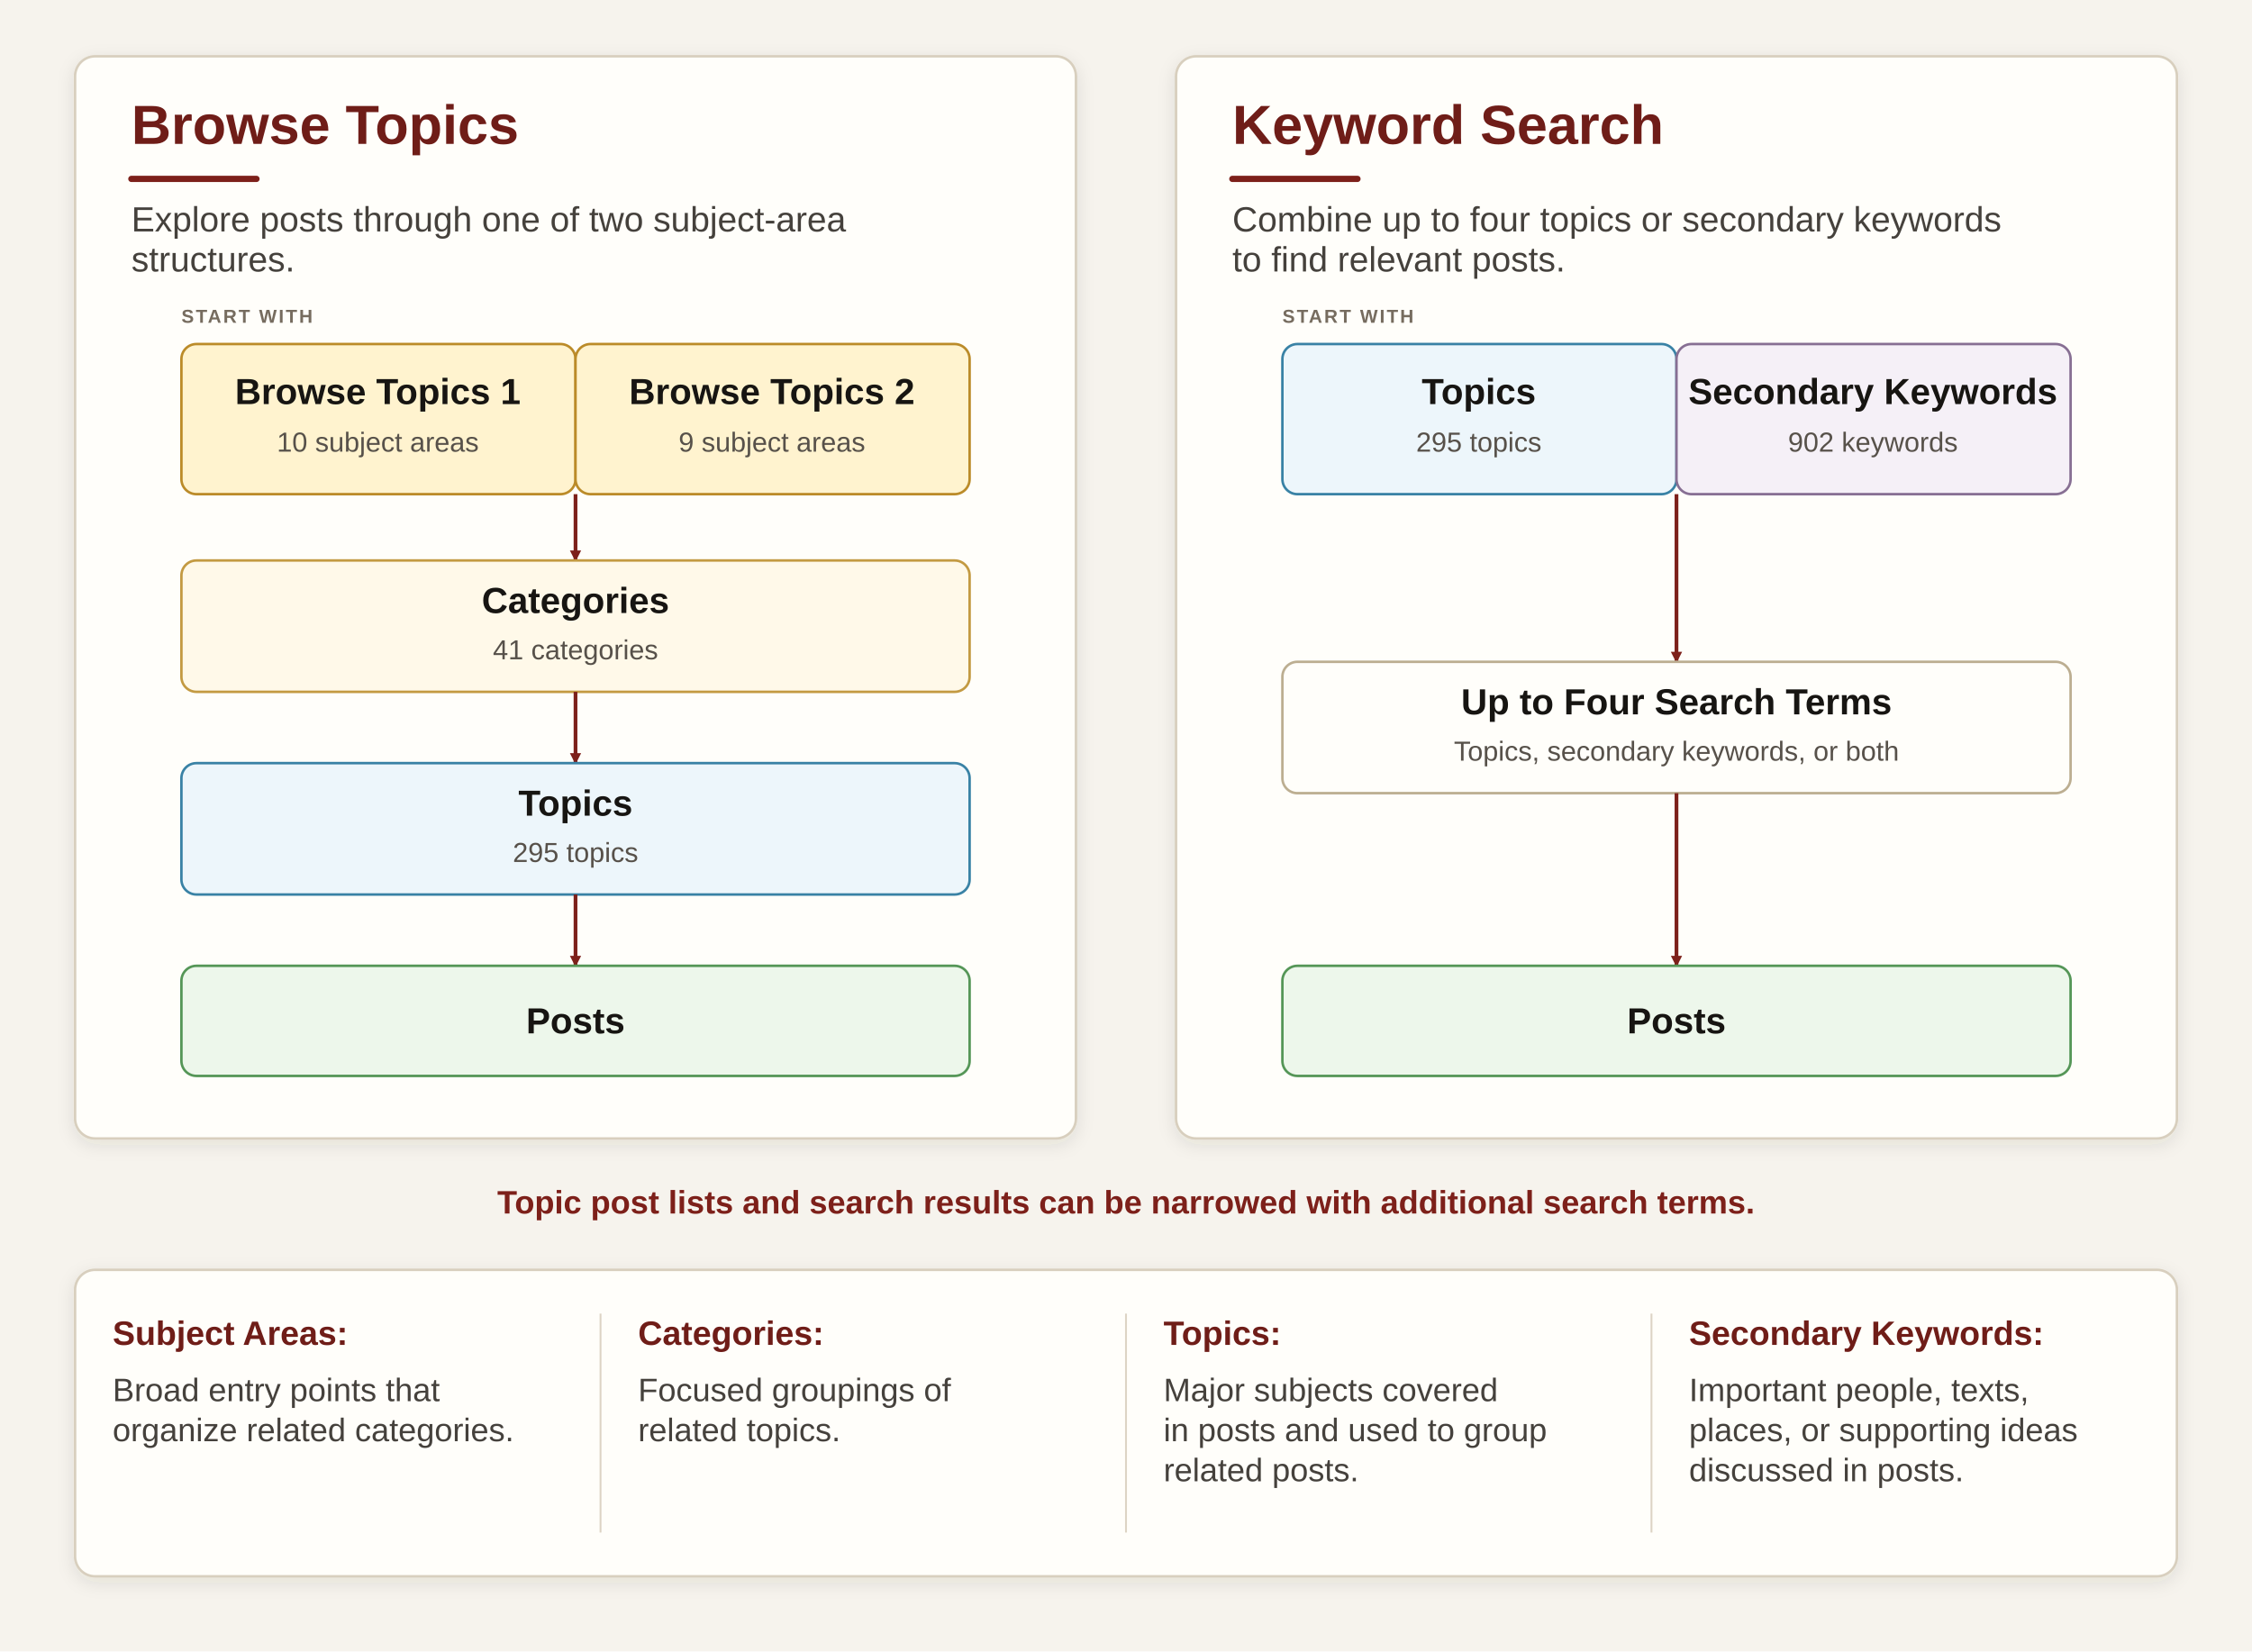
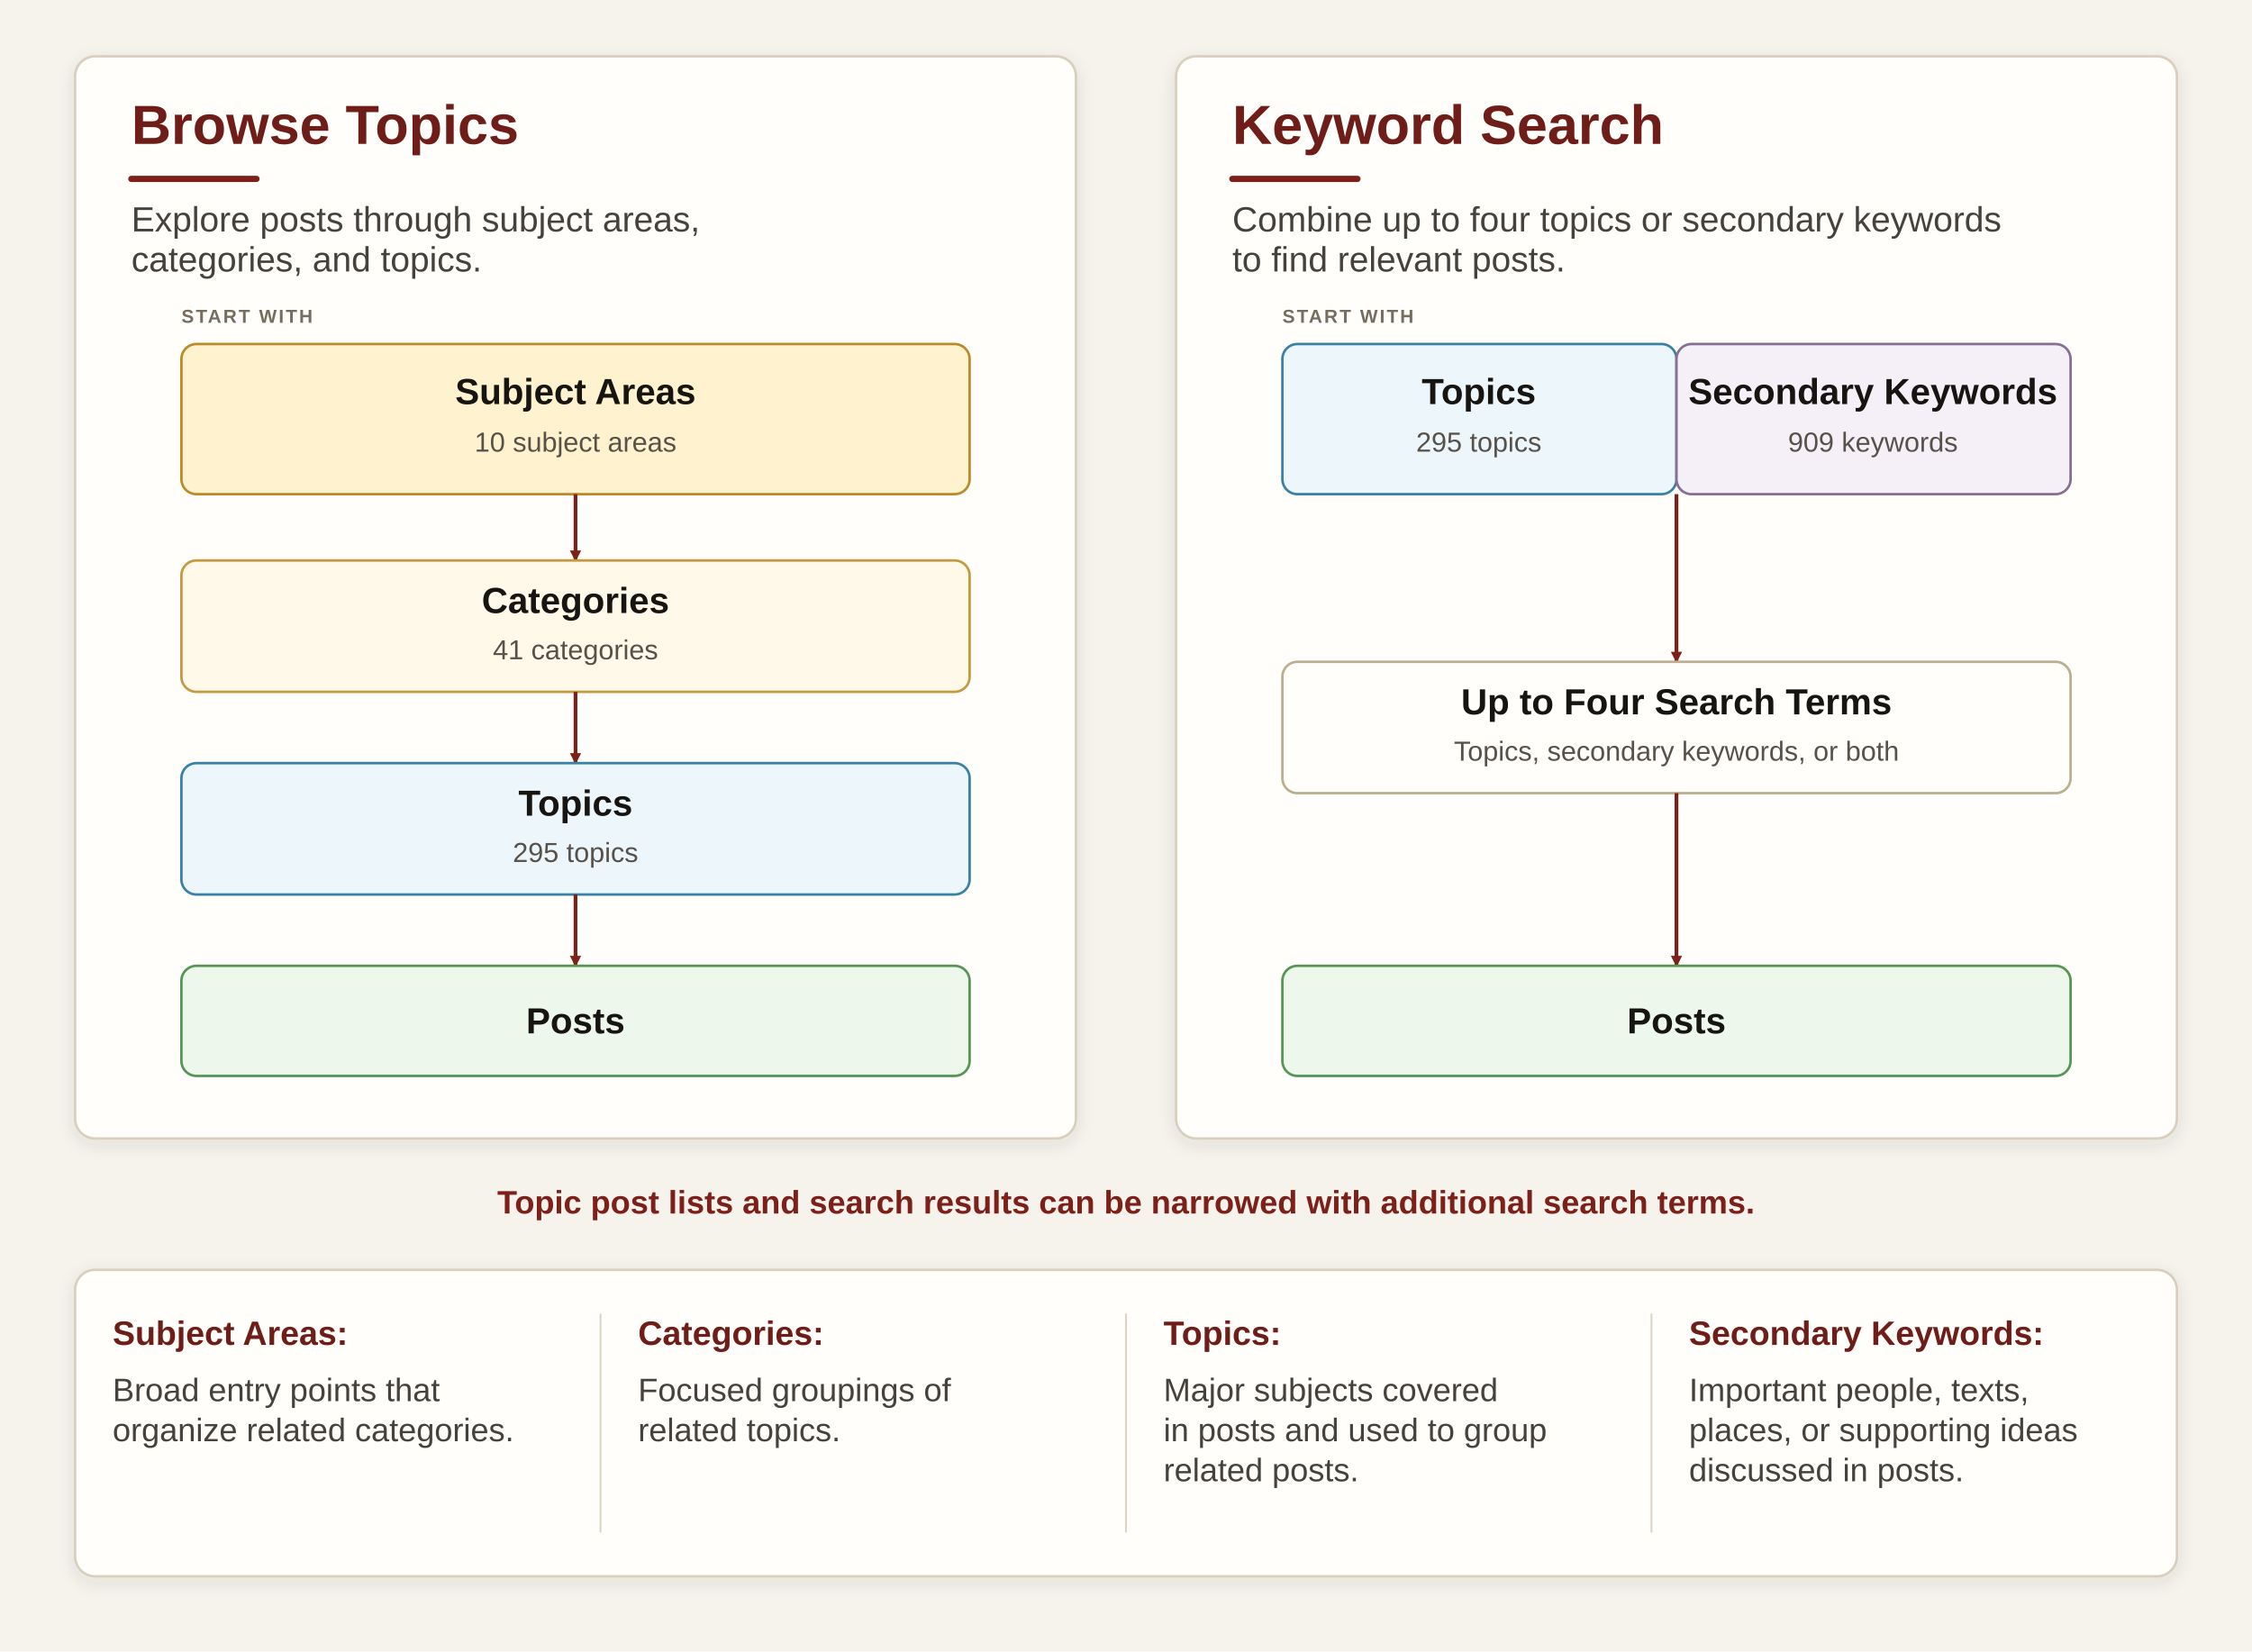
<svg xmlns="http://www.w3.org/2000/svg" width="1800" height="1320" viewBox="0 0 1800 1320" role="img" aria-labelledby="title description">
  <defs>
    <filter id="shadow" x="-10%" y="-10%" width="120%" height="130%">
      <feDropShadow dx="0" dy="4" stdDeviation="7" flood-color="#392d20" flood-opacity="0.10" />
    </filter>
    <marker id="arrow" markerWidth="9" markerHeight="9" refX="8" refY="4.5" orient="auto" markerUnits="userSpaceOnUse">
      <path d="M0,0 L9,4.5 L0,9 z" fill="#7d201a" />
    </marker>
    <style>
      .page { fill: #f6f3ed; }
      .panel { fill: #fffefa; stroke: #d8cfbe; stroke-width: 2; filter: url(#shadow); }
      .box { stroke-width: 2; }
      .process { fill: #fffefa; stroke: #bcae91; }
      .topic { fill: #edf6fb; stroke: #3982a5; }
      .keyword { fill: #f5f0f7; stroke: #876f93; }
      .subject { fill: #fff3cf; stroke: #bb8b29; }
      .category { fill: #fff9e9; stroke: #c39a42; }
      .post { fill: #edf7eb; stroke: #559657; }
      .heading { font: 700 44px Arial, Helvetica, sans-serif; fill: #6f1d18; }
      .subheading { font: 400 28px Arial, Helvetica, sans-serif; fill: #45413c; }
      .stage { font: 700 15px Arial, Helvetica, sans-serif; letter-spacing: 1.5px; fill: #766c5f; }
      .label { font: 700 29px Arial, Helvetica, sans-serif; fill: #171512; }
      .label-small { font: 700 24px Arial, Helvetica, sans-serif; fill: #171512; }
      .count { font: 400 22px Arial, Helvetica, sans-serif; fill: #57514a; }
      .note { font: 600 26px Arial, Helvetica, sans-serif; fill: #7d201a; }
      .definition-title { font: 700 27px Arial, Helvetica, sans-serif; fill: #6f1d18; }
      .definition { font: 400 26px Arial, Helvetica, sans-serif; fill: #45413c; }
      .arrow { fill: none; stroke: #7d201a; stroke-width: 3; marker-end: url(#arrow); }
      .accent { stroke: #7d201a; stroke-width: 5; stroke-linecap: round; }
      .divider { stroke: #ddd4c4; stroke-width: 1.5; }
    </style>
  </defs>
  <rect class="page" width="100%" height="100%" />
  <rect class="panel" x="60" y="45" width="800" height="865" rx="16" />
  <rect class="panel" x="940" y="45" width="800" height="865" rx="16" />
  <text class="heading" x="105" y="115">Browse Topics</text>
  <line class="accent" x1="105" y1="143" x2="205" y2="143" />
-   <text class="subheading" x="105" y="185">Explore posts through one of two subject-area</text>
-   <text class="subheading" x="105" y="217">structures.</text>
+   <text class="subheading" x="105" y="185">Explore posts through subject areas,</text>
+   <text class="subheading" x="105" y="217">categories, and topics.</text>
  <text class="heading" x="985" y="115">Keyword Search</text>
  <line class="accent" x1="985" y1="143" x2="1085" y2="143" />
  <text class="subheading" x="985" y="185">Combine up to four topics or secondary keywords</text>
  <text class="subheading" x="985" y="217">to find relevant posts.</text>
  <text class="stage" x="145" y="258">START WITH</text>
  <text class="stage" x="1025" y="258">START WITH</text>
-   <rect class="box subject" x="145" y="275" width="315" height="120" rx="12" />
-   <rect class="box subject" x="460" y="275" width="315" height="120" rx="12" />
-   <text class="label" x="302" y="323" text-anchor="middle">Browse Topics 1</text>
-   <text class="count" x="302" y="361" text-anchor="middle">10 subject areas</text>
-   <text class="label" x="617" y="323" text-anchor="middle">Browse Topics 2</text>
-   <text class="count" x="617" y="361" text-anchor="middle">9 subject areas</text>
+   <rect class="box subject" x="145" y="275" width="630" height="120" rx="12" />
+   <text class="label" x="460" y="323" text-anchor="middle">Subject Areas</text>
+   <text class="count" x="460" y="361" text-anchor="middle">10 subject areas</text>
  <rect class="box topic" x="1025" y="275" width="315" height="120" rx="12" />
  <rect class="box keyword" x="1340" y="275" width="315" height="120" rx="12" />
  <text class="label" x="1182" y="323" text-anchor="middle">Topics</text>
  <text class="count" x="1182" y="361" text-anchor="middle">295 topics</text>
  <text class="label" x="1497" y="323" text-anchor="middle">Secondary Keywords</text>
-   <text class="count" x="1497" y="361" text-anchor="middle">902 keywords</text>
+   <text class="count" x="1497" y="361" text-anchor="middle">909 keywords</text>
  <path class="arrow" d="M460 395 L460 448" />
  <path class="arrow" d="M1340 395 L1340 529" />
  <rect class="box category" x="145" y="448" width="630" height="105" rx="12" />
  <text class="label" x="460" y="490" text-anchor="middle">Categories</text>
  <text class="count" x="460" y="527" text-anchor="middle">41 categories</text>
  <rect class="box process" x="1025" y="529" width="630" height="105" rx="12" />
  <text class="label" x="1340" y="571" text-anchor="middle">Up to Four Search Terms</text>
  <text class="count" x="1340" y="608" text-anchor="middle">Topics, secondary keywords, or both</text>
  <path class="arrow" d="M460 553 L460 610" />
  <rect class="box topic" x="145" y="610" width="630" height="105" rx="12" />
  <text class="label" x="460" y="652" text-anchor="middle">Topics</text>
  <text class="count" x="460" y="689" text-anchor="middle">295 topics</text>
  <path class="arrow" d="M460 715 L460 772" />
  <path class="arrow" d="M1340 634 L1340 772" />
  <rect class="box post" x="145" y="772" width="630" height="88" rx="12" />
  <rect class="box post" x="1025" y="772" width="630" height="88" rx="12" />
  <text class="label" x="460" y="826" text-anchor="middle">Posts</text>
  <text class="label" x="1340" y="826" text-anchor="middle">Posts</text>
  <text class="note" x="900" y="970" text-anchor="middle">Topic post lists and search results can be narrowed with additional search terms.</text>
  <rect class="panel" x="60" y="1015" width="1680" height="245" rx="16" />
  <line class="divider" x1="480" y1="1050" x2="480" y2="1225" />
  <line class="divider" x1="900" y1="1050" x2="900" y2="1225" />
  <line class="divider" x1="1320" y1="1050" x2="1320" y2="1225" />
  <text class="definition-title" x="90" y="1075">Subject Areas:</text>
  <text class="definition" x="90" y="1120">Broad entry points that</text>
  <text class="definition" x="90" y="1152">organize related categories.</text>
  <text class="definition-title" x="510" y="1075">Categories:</text>
  <text class="definition" x="510" y="1120">Focused groupings of</text>
  <text class="definition" x="510" y="1152">related topics.</text>
  <text class="definition-title" x="930" y="1075">Topics:</text>
  <text class="definition" x="930" y="1120">Major subjects covered</text>
  <text class="definition" x="930" y="1152">in posts and used to group</text>
  <text class="definition" x="930" y="1184">related posts.</text>
  <text class="definition-title" x="1350" y="1075">Secondary Keywords:</text>
  <text class="definition" x="1350" y="1120">Important people, texts,</text>
  <text class="definition" x="1350" y="1152">places, or supporting ideas</text>
  <text class="definition" x="1350" y="1184">discussed in posts.</text>
</svg>
